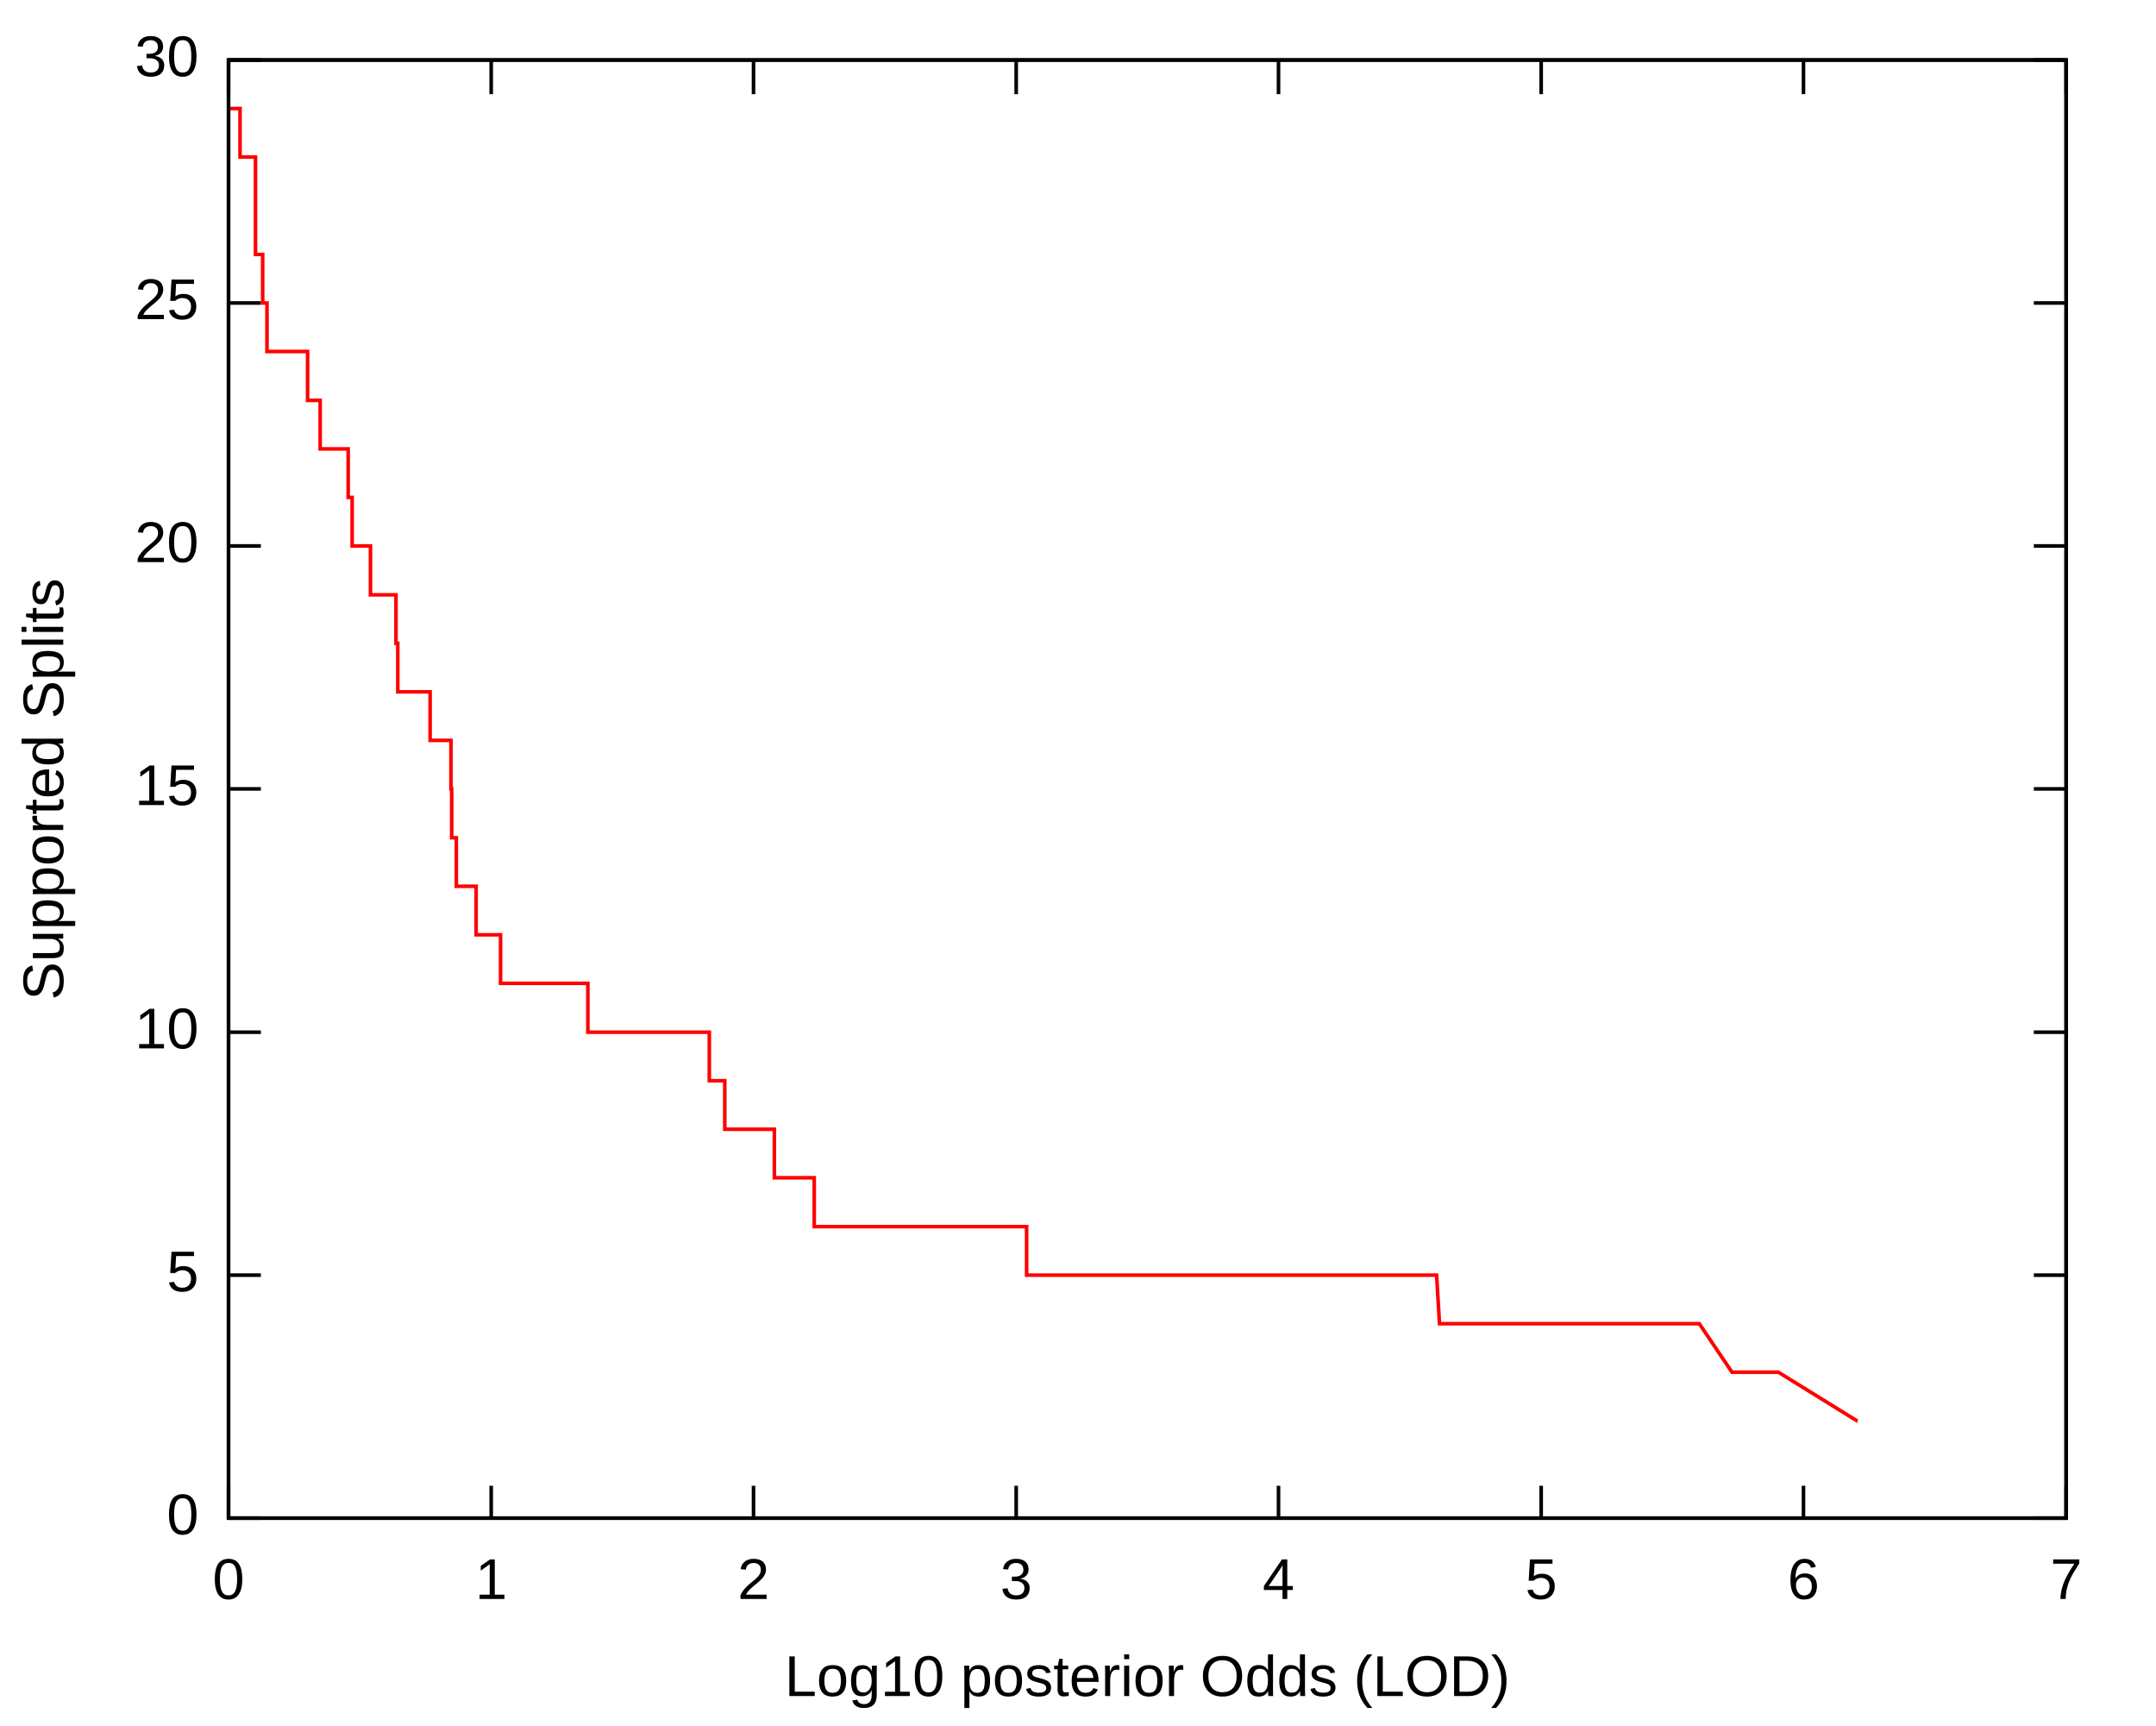
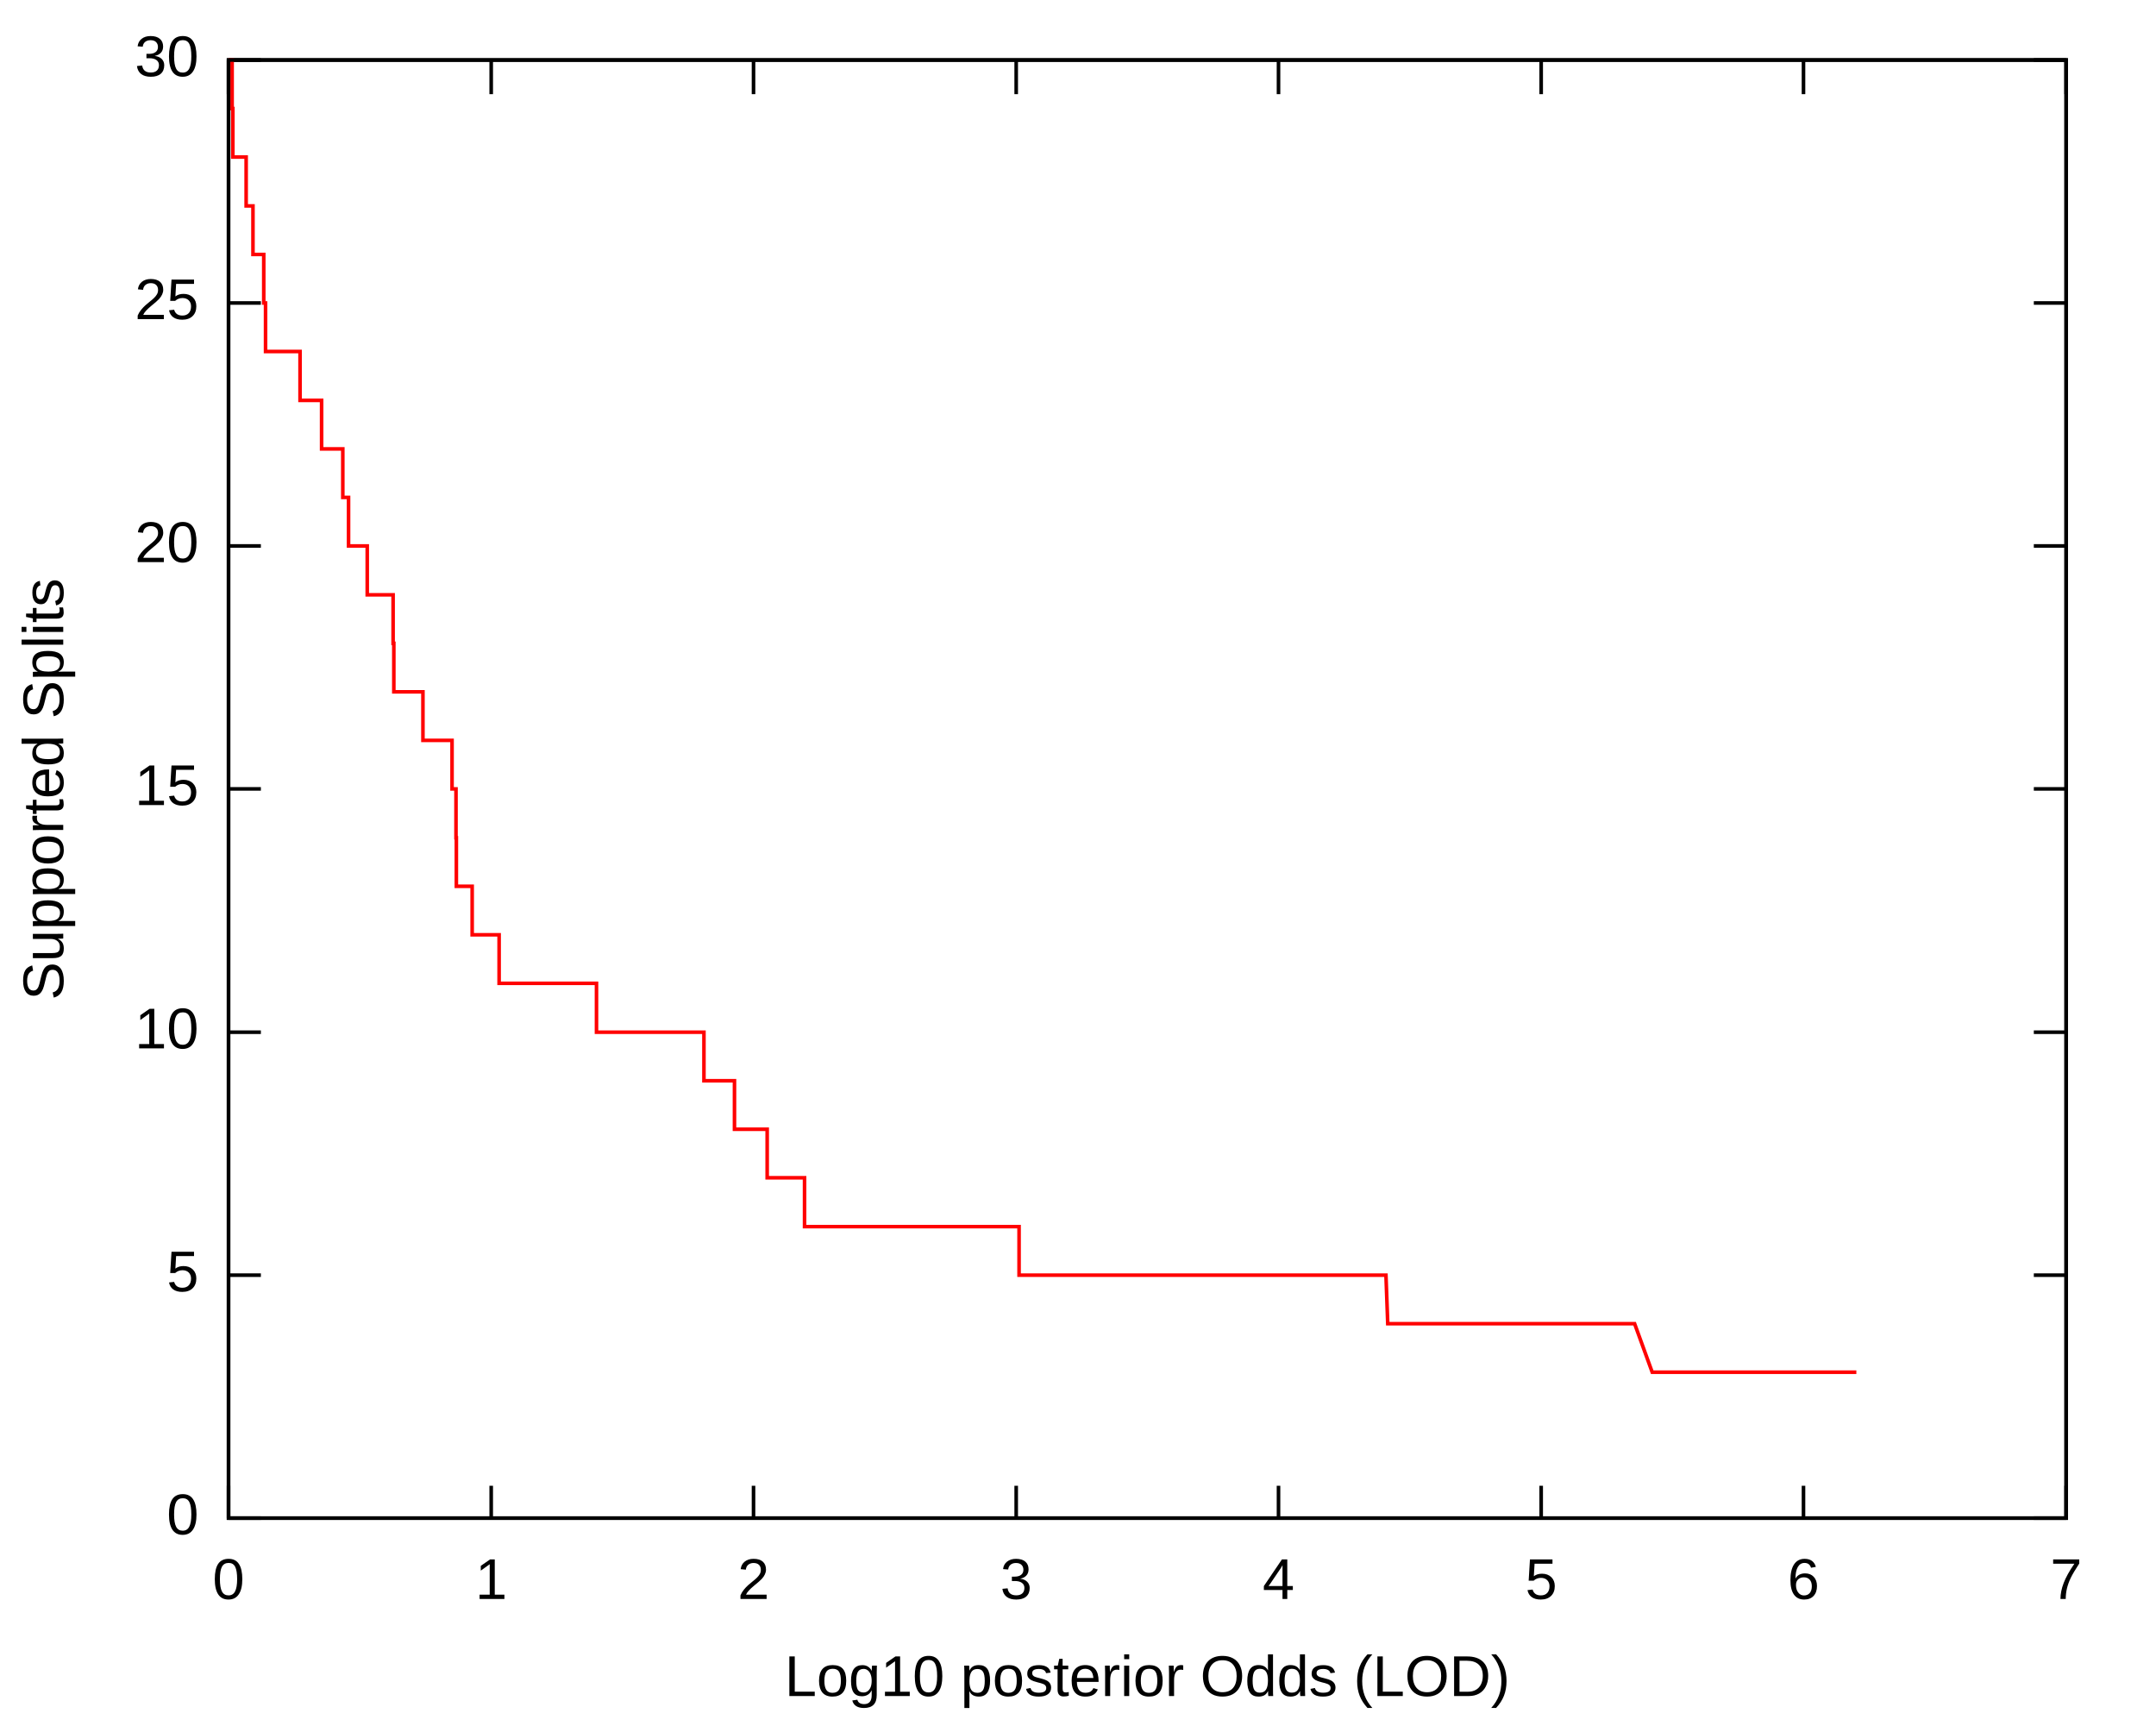
<svg xmlns="http://www.w3.org/2000/svg" xmlns:xlink="http://www.w3.org/1999/xlink" width="600" height="480" viewBox="0 0 600 480">
  <g id="gnuplot_canvas">
    <rect x="0" y="0" width="600" height="480" fill="none" />
    <defs>
      <circle id="gpDot" r="0.5" stroke-width="0.5" />
      <path id="gpPt0" stroke-width="0.222" stroke="currentColor" d="M-1,0 h2 M0,-1 v2" />
      <path id="gpPt1" stroke-width="0.222" stroke="currentColor" d="M-1,-1 L1,1 M1,-1 L-1,1" />
      <path id="gpPt2" stroke-width="0.222" stroke="currentColor" d="M-1,0 L1,0 M0,-1 L0,1 M-1,-1 L1,1 M-1,1 L1,-1" />
      <rect id="gpPt3" stroke-width="0.222" stroke="currentColor" x="-1" y="-1" width="2" height="2" />
      <rect id="gpPt4" stroke-width="0.222" stroke="currentColor" fill="currentColor" x="-1" y="-1" width="2" height="2" />
      <circle id="gpPt5" stroke-width="0.222" stroke="currentColor" cx="0" cy="0" r="1" />
      <use xlink:href="#gpPt5" id="gpPt6" fill="currentColor" stroke="none" />
      <path id="gpPt7" stroke-width="0.222" stroke="currentColor" d="M0,-1.33 L-1.33,0.67 L1.33,0.67 z" />
      <use xlink:href="#gpPt7" id="gpPt8" fill="currentColor" stroke="none" />
      <use xlink:href="#gpPt7" id="gpPt9" stroke="currentColor" transform="rotate(180)" />
      <use xlink:href="#gpPt9" id="gpPt10" fill="currentColor" stroke="none" />
      <use xlink:href="#gpPt3" id="gpPt11" stroke="currentColor" transform="rotate(45)" />
      <use xlink:href="#gpPt11" id="gpPt12" fill="currentColor" stroke="none" />
    </defs>
    <g style="fill:none; color:white; stroke:currentColor; stroke-width:1.00; stroke-linecap:butt; stroke-linejoin:miter">
</g>
    <g style="fill:none; color:black; stroke:currentColor; stroke-width:1.00; stroke-linecap:butt; stroke-linejoin:miter">
      <path stroke="black" d="M63.6,422.4 L72.6,422.4 M575.0,422.4 L566.0,422.4  h0.01" />
      <g transform="translate(55.3,426.9)" style="stroke:none; fill:black; font-family:Arial; font-size:12.00pt; text-anchor:end">
        <text> 0</text>
      </g>
      <path stroke="black" d="M63.6,354.8 L72.6,354.8 M575.0,354.8 L566.0,354.8  h0.01" />
      <g transform="translate(55.3,359.3)" style="stroke:none; fill:black; font-family:Arial; font-size:12.00pt; text-anchor:end">
        <text> 5</text>
      </g>
      <path stroke="black" d="M63.6,287.2 L72.6,287.2 M575.0,287.2 L566.0,287.2  h0.01" />
      <g transform="translate(55.3,291.7)" style="stroke:none; fill:black; font-family:Arial; font-size:12.00pt; text-anchor:end">
        <text> 10</text>
      </g>
      <path stroke="black" d="M63.6,219.5 L72.6,219.5 M575.0,219.5 L566.0,219.5  h0.01" />
      <g transform="translate(55.3,224.0)" style="stroke:none; fill:black; font-family:Arial; font-size:12.00pt; text-anchor:end">
        <text> 15</text>
      </g>
      <path stroke="black" d="M63.6,151.9 L72.6,151.9 M575.0,151.9 L566.0,151.9  h0.01" />
      <g transform="translate(55.3,156.4)" style="stroke:none; fill:black; font-family:Arial; font-size:12.00pt; text-anchor:end">
        <text> 20</text>
      </g>
      <path stroke="black" d="M63.6,84.3 L72.6,84.3 M575.0,84.3 L566.0,84.3  h0.01" />
      <g transform="translate(55.3,88.8)" style="stroke:none; fill:black; font-family:Arial; font-size:12.00pt; text-anchor:end">
        <text> 25</text>
      </g>
      <path stroke="black" d="M63.6,16.7 L72.6,16.7 M575.0,16.7 L566.0,16.7  h0.01" />
      <g transform="translate(55.3,21.2)" style="stroke:none; fill:black; font-family:Arial; font-size:12.00pt; text-anchor:end">
        <text> 30</text>
      </g>
      <path stroke="black" d="M63.6,422.4 L63.6,413.4 M63.6,16.7 L63.6,25.7  h0.01" />
      <g transform="translate(63.6,444.9)" style="stroke:none; fill:black; font-family:Arial; font-size:12.00pt; text-anchor:middle">
        <text> 0</text>
      </g>
      <path stroke="black" d="M136.7,422.4 L136.7,413.4 M136.7,16.7 L136.7,25.7  h0.01" />
      <g transform="translate(136.7,444.9)" style="stroke:none; fill:black; font-family:Arial; font-size:12.00pt; text-anchor:middle">
        <text> 1</text>
      </g>
      <path stroke="black" d="M209.7,422.4 L209.7,413.4 M209.7,16.7 L209.7,25.7  h0.01" />
      <g transform="translate(209.7,444.9)" style="stroke:none; fill:black; font-family:Arial; font-size:12.00pt; text-anchor:middle">
        <text> 2</text>
      </g>
      <path stroke="black" d="M282.8,422.4 L282.8,413.4 M282.8,16.7 L282.8,25.7  h0.01" />
      <g transform="translate(282.8,444.9)" style="stroke:none; fill:black; font-family:Arial; font-size:12.00pt; text-anchor:middle">
        <text> 3</text>
      </g>
      <path stroke="black" d="M355.8,422.4 L355.8,413.4 M355.8,16.7 L355.8,25.7  h0.01" />
      <g transform="translate(355.8,444.9)" style="stroke:none; fill:black; font-family:Arial; font-size:12.00pt; text-anchor:middle">
        <text> 4</text>
      </g>
      <path stroke="black" d="M428.9,422.4 L428.9,413.4 M428.9,16.7 L428.9,25.7  h0.01" />
      <g transform="translate(428.9,444.9)" style="stroke:none; fill:black; font-family:Arial; font-size:12.00pt; text-anchor:middle">
        <text> 5</text>
      </g>
      <path stroke="black" d="M501.9,422.4 L501.9,413.4 M501.9,16.7 L501.9,25.7  h0.01" />
      <g transform="translate(501.9,444.9)" style="stroke:none; fill:black; font-family:Arial; font-size:12.00pt; text-anchor:middle">
        <text> 6</text>
      </g>
      <path stroke="black" d="M575.0,422.4 L575.0,413.4 M575.0,16.7 L575.0,25.7  h0.01" />
      <g transform="translate(575.0,444.9)" style="stroke:none; fill:black; font-family:Arial; font-size:12.00pt; text-anchor:middle">
        <text> 7</text>
      </g>
      <path stroke="black" d="M63.6,16.7 L63.6,422.4 L575.0,422.4 L575.0,16.7 L63.6,16.7 Z  h0.01" />
      <g transform="translate(17.6,219.6) rotate(270)" style="stroke:none; fill:black; font-family:Arial; font-size:12.00pt; text-anchor:middle">
        <text>Supported Splits</text>
      </g>
      <g transform="translate(319.3,471.9)" style="stroke:none; fill:black; font-family:Arial; font-size:12.00pt; text-anchor:middle">
        <text>Log10 posterior Odds (LOD)</text>
      </g>
    </g>
    <g id="gnuplot_plot_1">
      <g style="fill:none; color:red; stroke:currentColor; stroke-width:1.00; stroke-linecap:butt; stroke-linejoin:miter">
-         <path stroke="red" d="M63.6,30.2 L66.8,30.2 L66.8,43.7 L71.1,43.7 L71.1,57.3 L71.1,70.8 L73.1,70.8 L73.1,84.3    L74.3,84.3 L74.3,97.8 L85.6,97.8 L85.6,111.4 L89.1,111.4 L89.1,124.9 L96.9,124.9 L96.9,138.4    L98.0,138.4 L98.0,151.9 L103.1,151.9 L103.1,165.5 L110.2,165.5 L110.2,179.0 L110.7,179.0 L110.7,192.5    L119.7,192.5 L119.7,206.0 L125.5,206.0 L125.5,219.5 L125.7,219.5 L125.7,233.1 L127.0,233.1 L127.0,246.6    L132.5,246.6 L132.5,260.1 L139.3,260.1 L139.3,273.6 L163.6,273.6 L163.6,287.2 L197.4,287.2 L197.4,300.7    L201.7,300.7 L201.7,314.2 L215.5,314.2 L215.5,327.7 L226.6,327.7 L226.6,341.3 L285.7,341.3 L285.7,354.8    L399.8,354.8 L400.6,368.3 L472.9,368.3 L482.0,381.8 L494.9,381.8 L516.9,395.4  h0.01" />
+         <path stroke="red" d="M63.6,16.7 L64.6,16.7 L64.6,30.2 L64.8,30.2 L64.8,43.7 L68.5,43.7 L68.5,57.3 L70.4,57.3    L70.4,70.8 L73.4,70.8 L73.4,84.3 L73.9,84.3 L73.9,97.8 L83.5,97.8 L83.5,111.4 L89.5,111.4    L89.5,124.9 L95.4,124.9 L95.4,138.4 L97.0,138.4 L97.0,151.9 L102.2,151.9 L102.2,165.5 L109.4,165.5    L109.4,179.0 L109.6,179.0 L109.6,192.5 L117.7,192.5 L117.7,206.0 L125.8,206.0 L125.8,219.5 L126.9,219.5    L126.9,233.1 L127.0,233.1 L127.0,246.6 L131.4,246.6 L131.4,260.1 L138.9,260.1 L138.9,273.6 L166.0,273.6    L166.0,287.2 L195.9,287.2 L195.9,300.7 L204.4,300.7 L204.4,314.2 L213.5,314.2 L213.5,327.7 L223.9,327.7    L223.9,341.3 L283.6,341.3 L283.6,354.8 L385.7,354.8 L386.2,368.3 L454.9,368.3 L459.8,381.8 L516.6,381.8     h0.01" />
      </g>
    </g>
    <g style="fill:none; color:black; stroke:currentColor; stroke-width:1.00; stroke-linecap:butt; stroke-linejoin:miter">
      <path stroke="black" d="M63.6,16.7 L63.6,422.4 L575.0,422.4 L575.0,16.7 L63.6,16.7 Z  h0.01" />
    </g>
  </g>
</svg>
